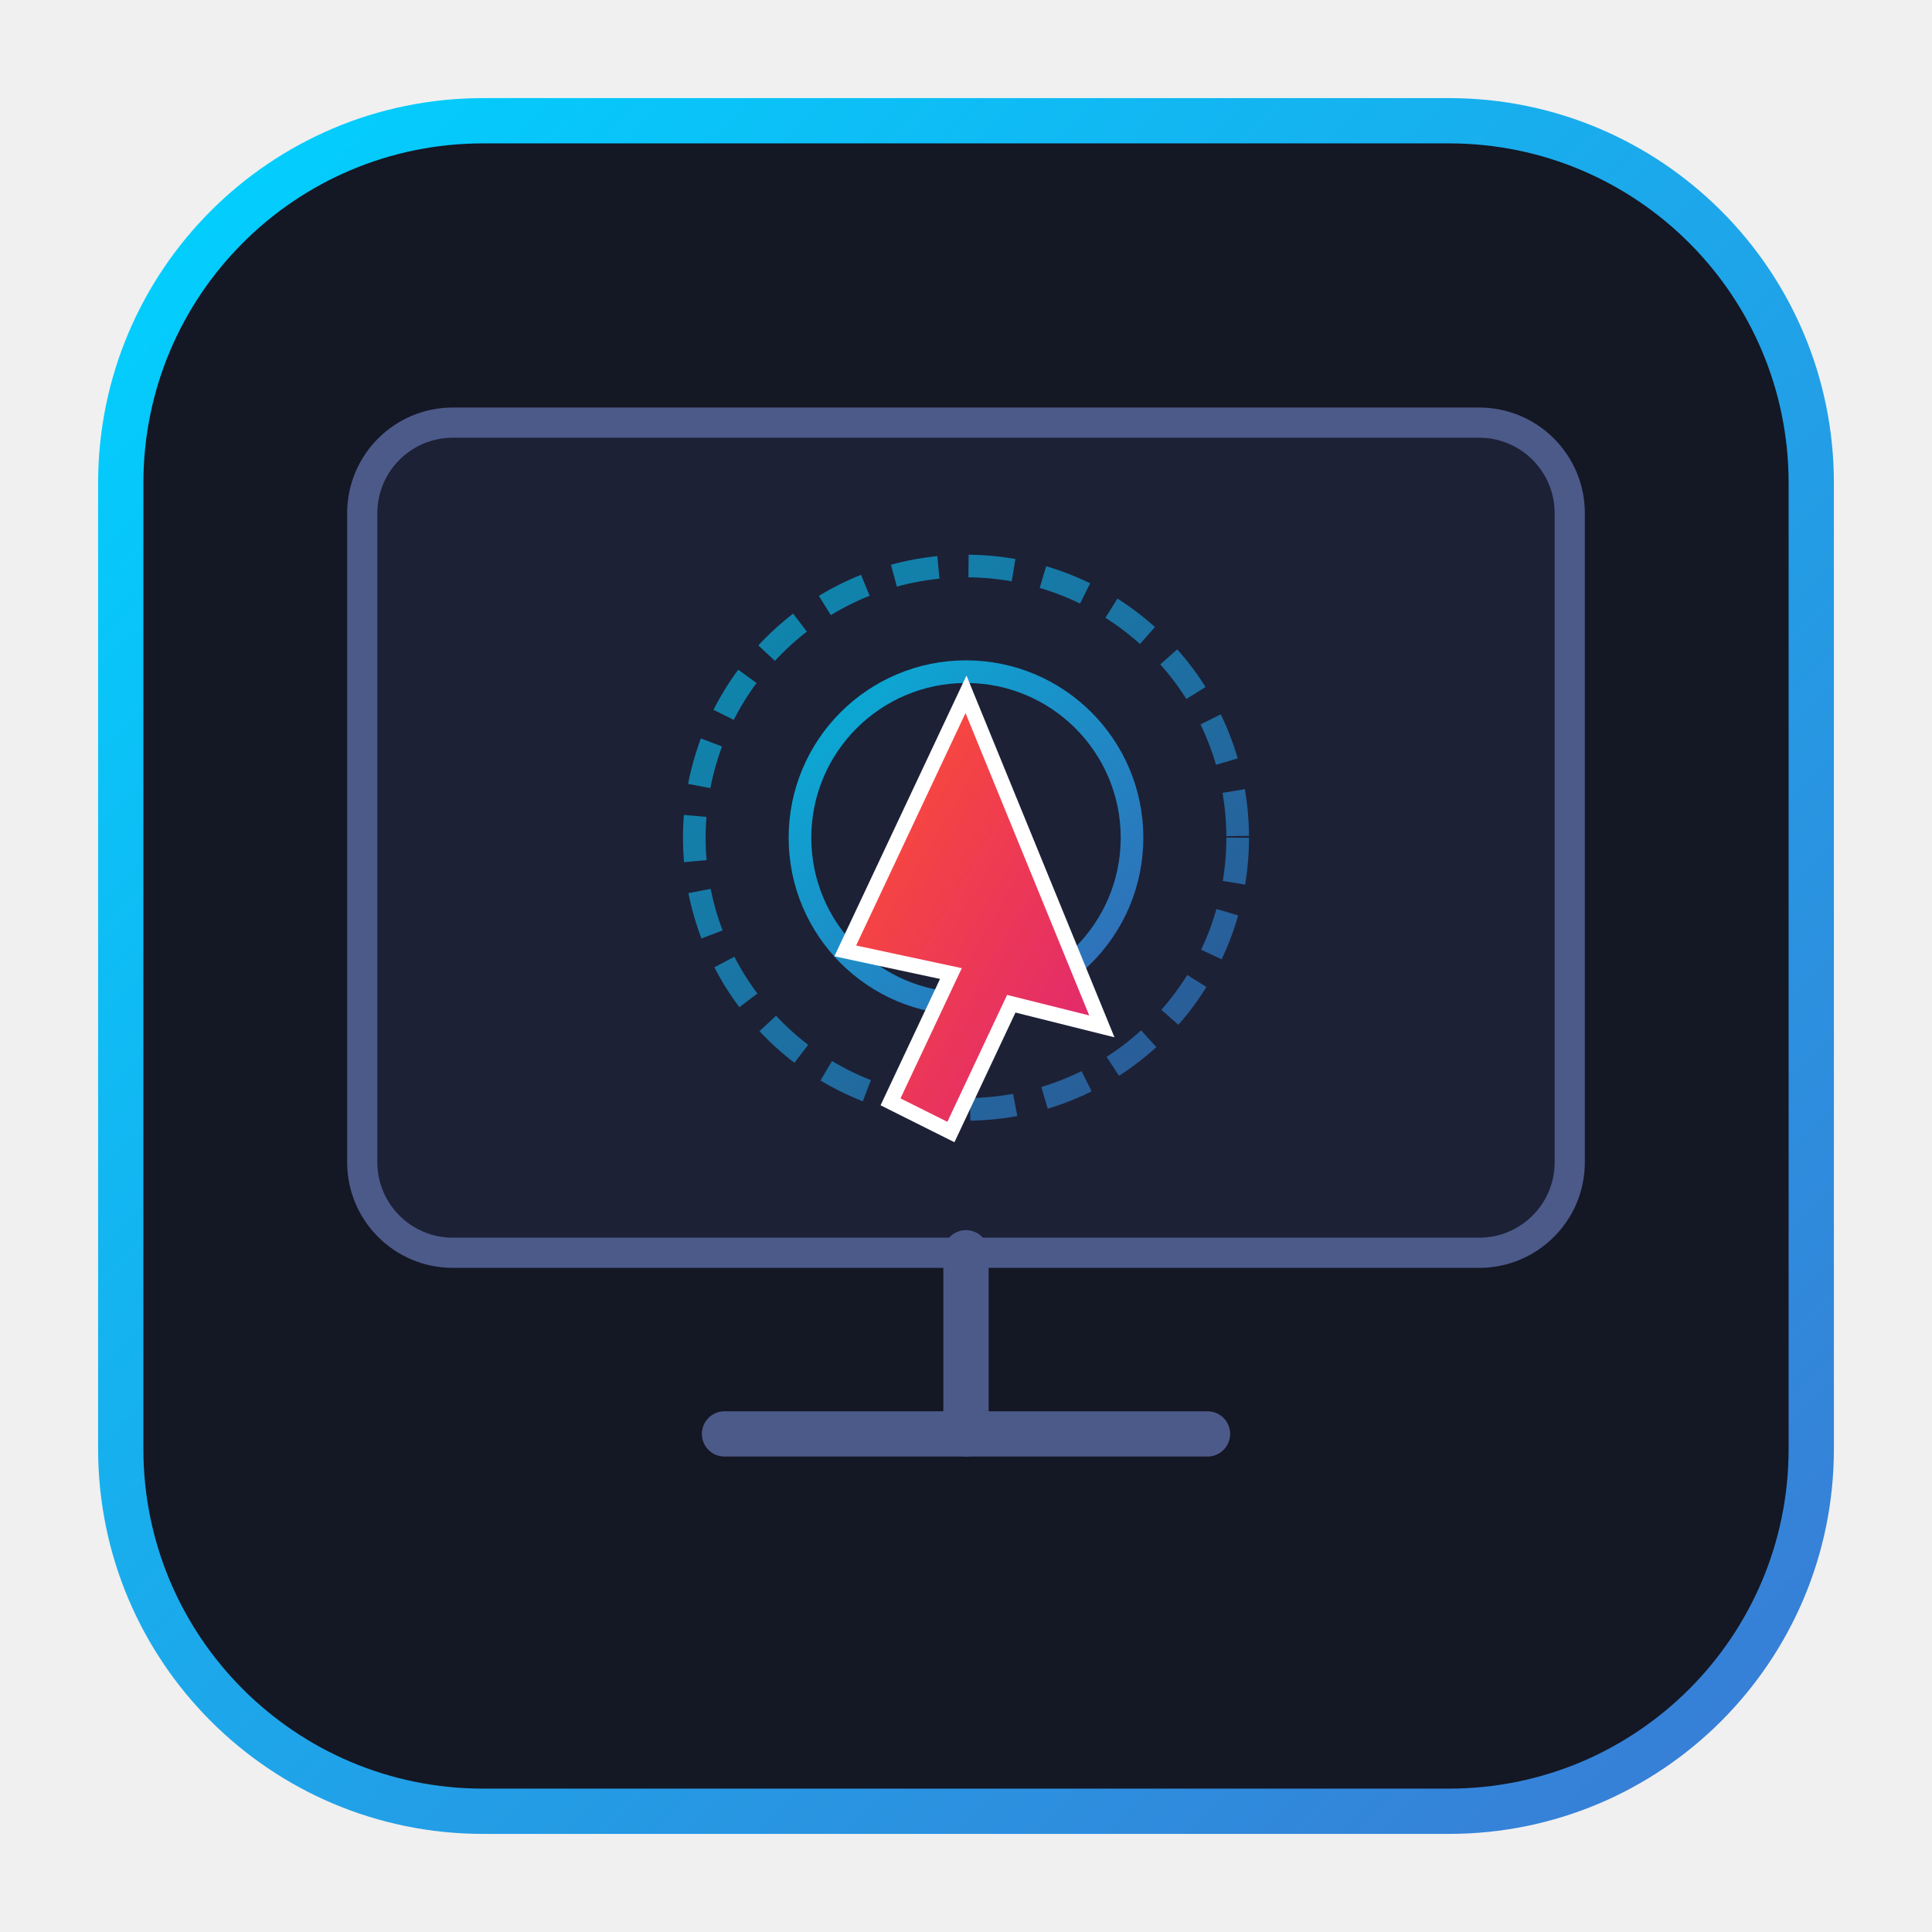
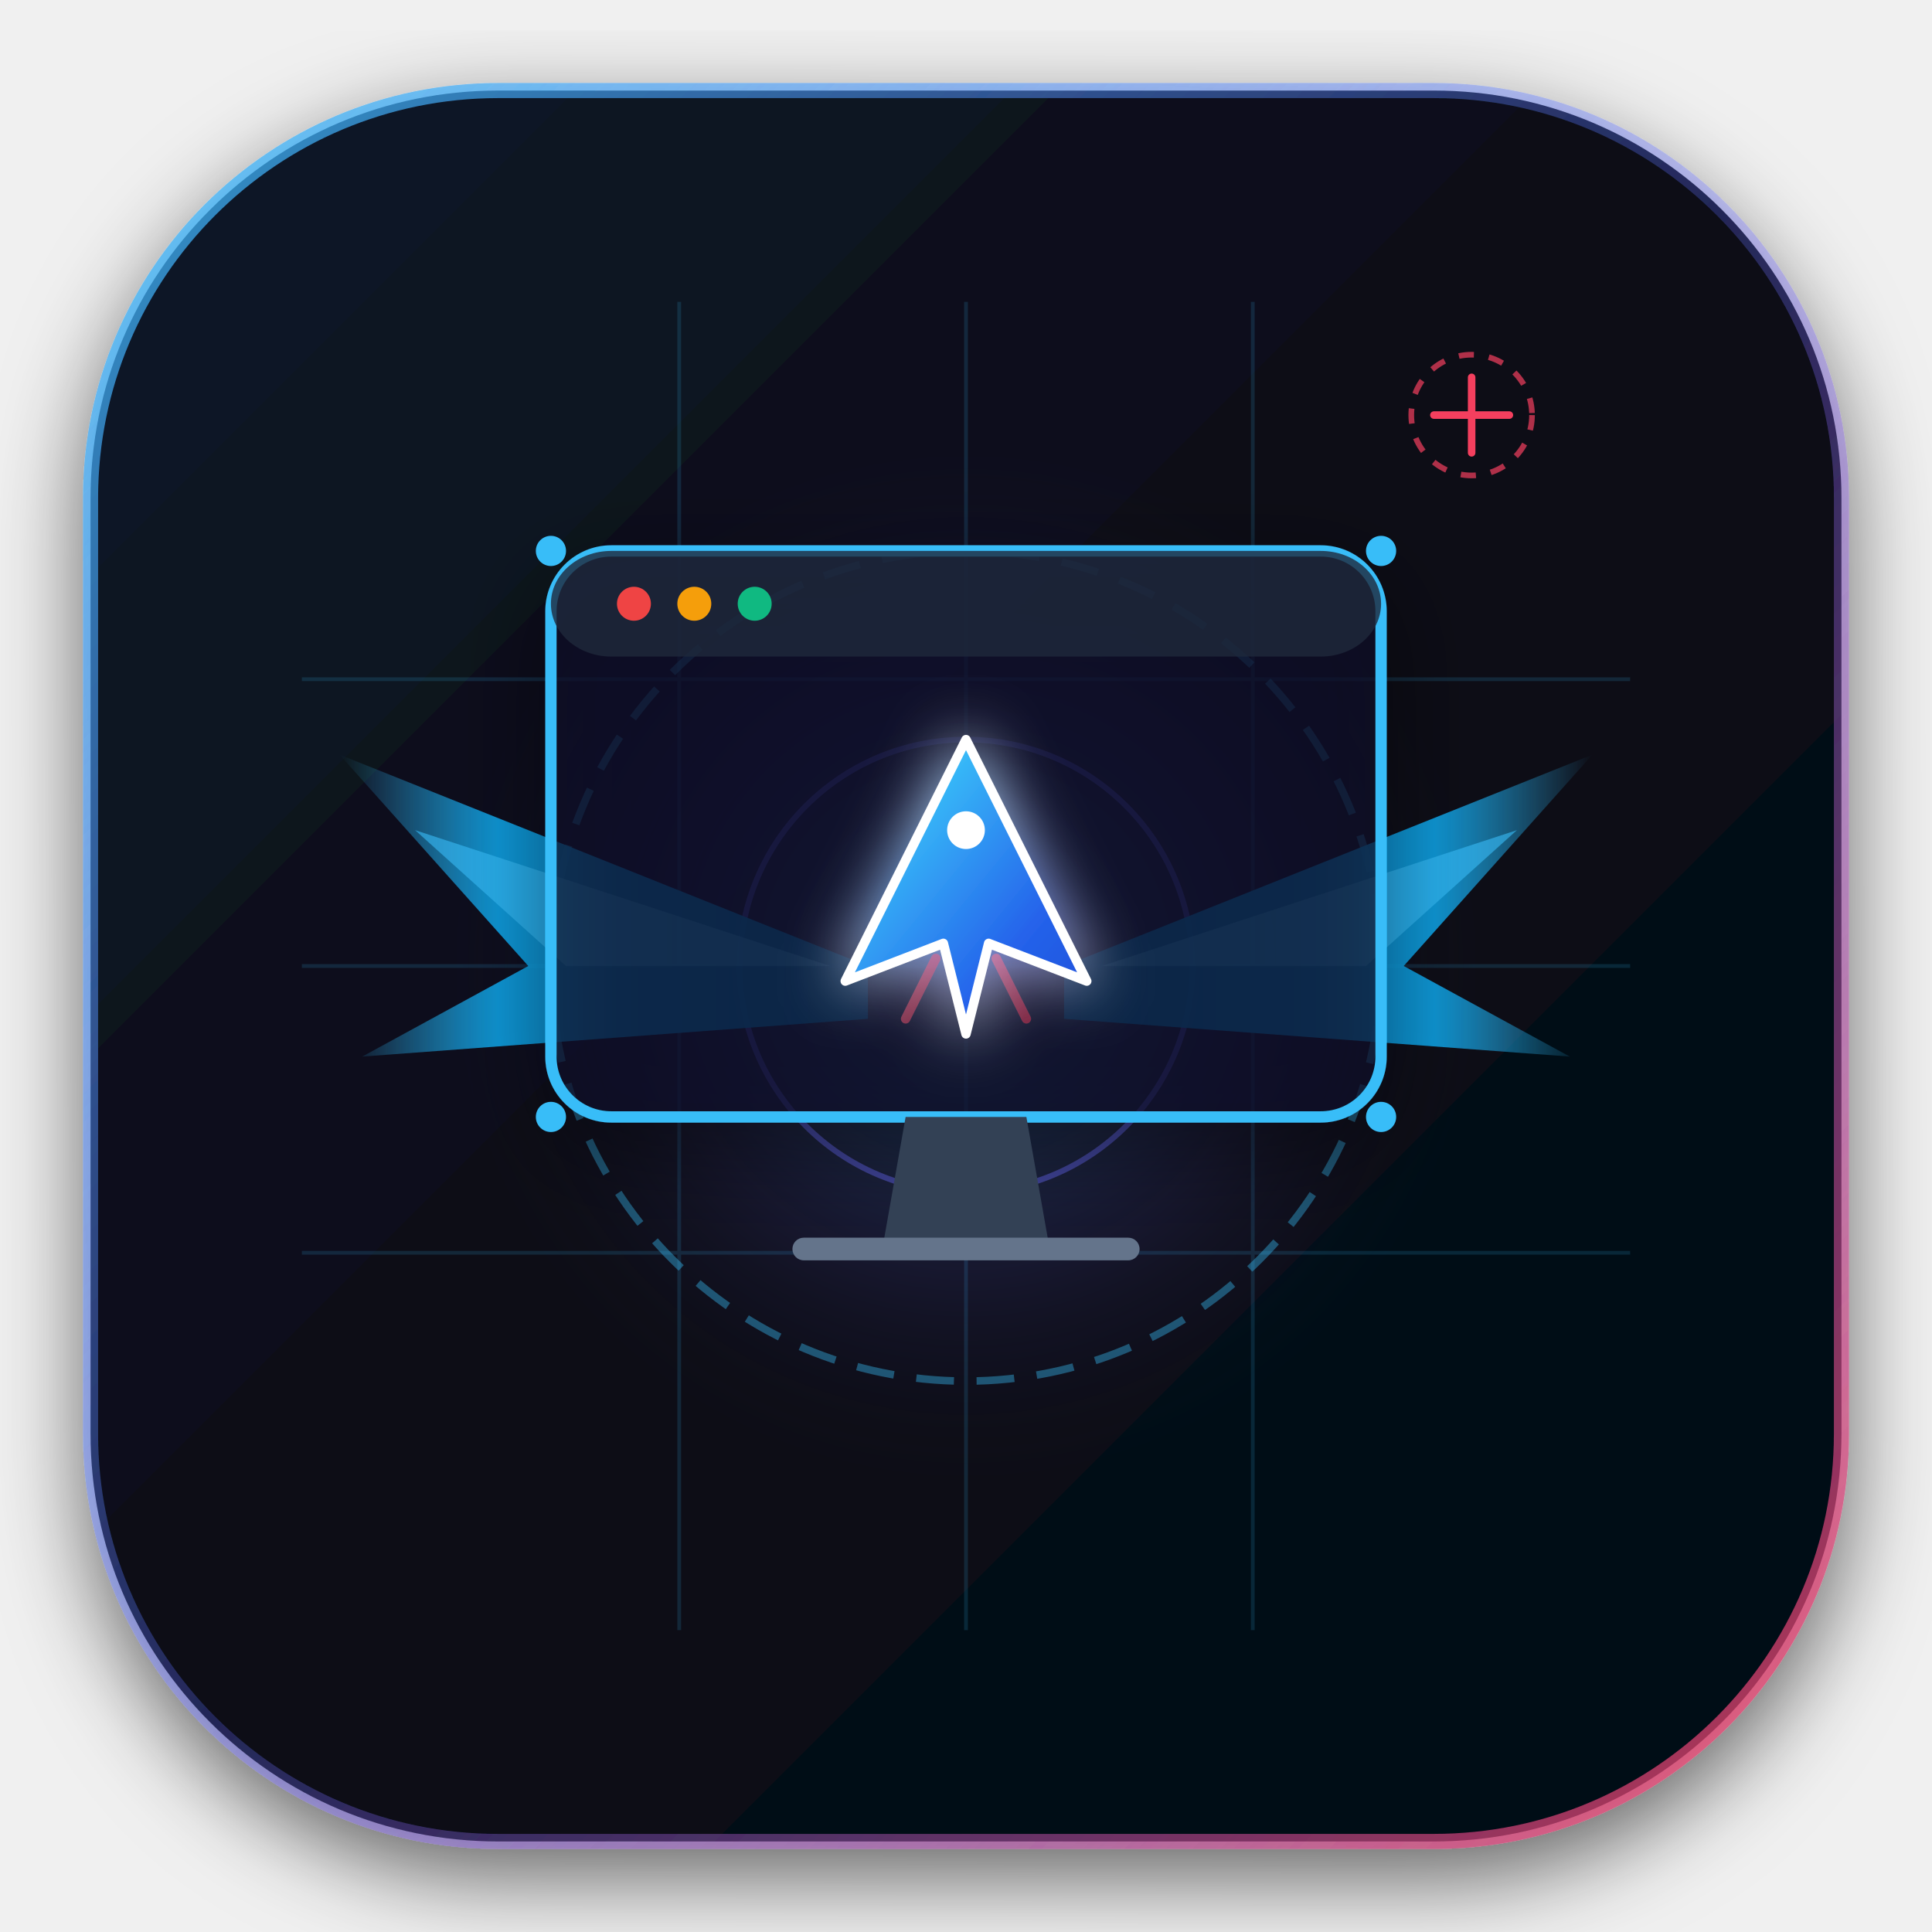
- <svg xmlns="http://www.w3.org/2000/svg" viewBox="0 0 256 256" width="256" height="256">
+ <svg xmlns="http://www.w3.org/2000/svg" viewBox="0 0 512 512" width="100%" height="100%">
  <defs>
-     <linearGradient id="nexusGrad" x1="0%" y1="0%" x2="100%" y2="100%">
-       <stop offset="0%" stop-color="#00D2FF" />
-       <stop offset="100%" stop-color="#3A7BD5" />
+     <linearGradient id="bgGrad" x1="0%" y1="0%" x2="100%" y2="100%">
+       <stop offset="0%" stop-color="#0F172A" />
+       <stop offset="50%" stop-color="#090D16" />
+       <stop offset="100%" stop-color="#020617" />
    </linearGradient>
-     <linearGradient id="accentGrad" x1="0%" y1="0%" x2="100%" y2="100%">
-       <stop offset="0%" stop-color="#FF512F" />
-       <stop offset="100%" stop-color="#DD2476" />
+     <linearGradient id="borderGrad" x1="0%" y1="0%" x2="100%" y2="100%">
+       <stop offset="0%" stop-color="#38BDF8" stop-opacity="0.8" />
+       <stop offset="50%" stop-color="#6366F1" stop-opacity="0.3" />
+       <stop offset="100%" stop-color="#F43F5E" stop-opacity="0.8" />
    </linearGradient>
+     <linearGradient id="wingGradLeft" x1="100%" y1="50%" x2="0%" y2="50%">
+       <stop offset="0%" stop-color="#0284C7" />
+       <stop offset="70%" stop-color="#0EA5E9" />
+       <stop offset="100%" stop-color="#38BDF8" stop-opacity="0" />
+     </linearGradient>
+     <linearGradient id="wingGradRight" x1="0%" y1="50%" x2="100%" y2="50%">
+       <stop offset="0%" stop-color="#0284C7" />
+       <stop offset="70%" stop-color="#0EA5E9" />
+       <stop offset="100%" stop-color="#38BDF8" stop-opacity="0" />
+     </linearGradient>
+     <linearGradient id="cursorGrad" x1="0%" y1="0%" x2="100%" y2="100%">
+       <stop offset="0%" stop-color="#FFFFFF" />
+       <stop offset="25%" stop-color="#38BDF8" />
+       <stop offset="70%" stop-color="#2563EB" />
+       <stop offset="100%" stop-color="#1D4ED8" />
+     </linearGradient>
+     <linearGradient id="accentFlare" x1="0%" y1="0%" x2="100%" y2="100%">
+       <stop offset="0%" stop-color="#FB7185" />
+       <stop offset="100%" stop-color="#E11D48" />
+     </linearGradient>
+     <radialGradient id="radarPulse" cx="50%" cy="50%" r="50%">
+       <stop offset="0%" stop-color="#38BDF8" stop-opacity="0.35" />
+       <stop offset="60%" stop-color="#6366F1" stop-opacity="0.1" />
+       <stop offset="100%" stop-color="#0F172A" stop-opacity="0" />
+     </radialGradient>
+     <filter id="shadowFilter" x="-20%" y="-20%" width="140%" height="140%">
+       <feDropShadow dx="0" dy="8" stdDeviation="12" flood-color="#000000" flood-opacity="0.6" />
+     </filter>
+     <filter id="glowFilter" x="-30%" y="-30%" width="160%" height="160%">
+       <feGaussianBlur stdDeviation="8" result="blur" />
+       <feComposite in="SourceGraphic" in2="blur" operator="over" />
+     </filter>
  </defs>
-   <rect x="16" y="16" width="224" height="224" rx="48" fill="#141724" stroke="url(#nexusGrad)" stroke-width="6" />
-   <rect x="48" y="56" width="160" height="110" rx="12" fill="#1C2136" stroke="#4C5A8A" stroke-width="4" />
-   <path d="M128 166 L128 190" stroke="#4C5A8A" stroke-width="6" stroke-linecap="round" />
-   <path d="M96 190 L160 190" stroke="#4C5A8A" stroke-width="6" stroke-linecap="round" />
-   <circle cx="128" cy="111" r="36" fill="none" stroke="url(#nexusGrad)" stroke-width="3" stroke-dasharray="6 4" opacity="0.6" />
-   <circle cx="128" cy="111" r="22" fill="none" stroke="url(#nexusGrad)" stroke-width="3" opacity="0.8" />
-   <path d="M128 92 L146 136 L134 133 L126 150 L118 146 L126 129 L112 126 Z" fill="url(#accentGrad)" stroke="#FFFFFF" stroke-width="2" />
+   <rect x="24" y="24" width="464" height="464" rx="108" fill="url(#bgGrad)" stroke="url(#borderGrad)" stroke-width="4" filter="url(#shadowFilter)" />
+   <g opacity="0.15" stroke="#38BDF8" stroke-width="1">
+     <line x1="80" y1="180" x2="432" y2="180" />
+     <line x1="80" y1="256" x2="432" y2="256" />
+     <line x1="80" y1="332" x2="432" y2="332" />
+     <line x1="180" y1="80" x2="180" y2="432" />
+     <line x1="256" y1="80" x2="256" y2="432" />
+     <line x1="332" y1="80" x2="332" y2="432" />
+   </g>
+   <circle cx="256" cy="256" r="140" fill="url(#radarPulse)" />
+   <circle cx="256" cy="256" r="110" fill="none" stroke="#38BDF8" stroke-width="2" stroke-dasharray="10 6" opacity="0.4" />
+   <circle cx="256" cy="256" r="60" fill="none" stroke="#6366F1" stroke-width="1.5" opacity="0.5" />
+   <path d="M 230 256 L 90 200 L 140 256 L 96 280 L 230 270 Z" fill="url(#wingGradLeft)" opacity="0.9" />
+   <path d="M 220 256 L 110 220 L 150 256 Z" fill="#38BDF8" opacity="0.6" />
+   <path d="M 282 256 L 422 200 L 372 256 L 416 280 L 282 270 Z" fill="url(#wingGradRight)" opacity="0.9" />
+   <path d="M 292 256 L 402 220 L 362 256 Z" fill="#38BDF8" opacity="0.6" />
+   <rect x="146" y="146" width="220" height="150" rx="16" fill="#0F172A" fill-opacity="0.65" stroke="#38BDF8" stroke-width="3" filter="url(#shadowFilter)" />
+   <rect x="146" y="146" width="220" height="28" rx="16" fill="#1E293B" fill-opacity="0.8" />
+   <circle cx="168" cy="160" r="4.5" fill="#EF4444" />
+   <circle cx="184" cy="160" r="4.5" fill="#F59E0B" />
+   <circle cx="200" cy="160" r="4.5" fill="#10B981" />
+   <path d="M 240 296 L 234 330 L 220 330 L 292 330 L 278 330 L 272 296 Z" fill="#334155" />
+   <rect x="210" y="328" width="92" height="6" rx="3" fill="#64748B" />
+   <g transform="translate(230, 196)" filter="url(#glowFilter)">
+     <path d="M 26 58 L 26 84" stroke="url(#accentFlare)" stroke-width="4" stroke-linecap="round" opacity="0.8" />
+     <path d="M 18 58 L 10 74" stroke="url(#accentFlare)" stroke-width="2.5" stroke-linecap="round" opacity="0.5" />
+     <path d="M 34 58 L 42 74" stroke="url(#accentFlare)" stroke-width="2.5" stroke-linecap="round" opacity="0.5" />
+     <path d="M 26 0 L 58 64 L 32 54 L 26 78 L 20 54 L -6 64 Z" fill="url(#cursorGrad)" stroke="#FFFFFF" stroke-width="2.5" stroke-linejoin="round" />
+     <circle cx="26" cy="24" r="5" fill="#FFFFFF" />
+   </g>
+   <circle cx="146" cy="146" r="4" fill="#38BDF8" />
+   <circle cx="366" cy="146" r="4" fill="#38BDF8" />
+   <circle cx="146" cy="296" r="4" fill="#38BDF8" />
+   <circle cx="366" cy="296" r="4" fill="#38BDF8" />
+   <path d="M 380 110 L 400 110 M 390 100 L 390 120" stroke="#F43F5E" stroke-width="2" stroke-linecap="round" />
+   <circle cx="390" cy="110" r="16" fill="none" stroke="#F43F5E" stroke-width="1.5" stroke-dasharray="4 4" opacity="0.7" />
</svg>
